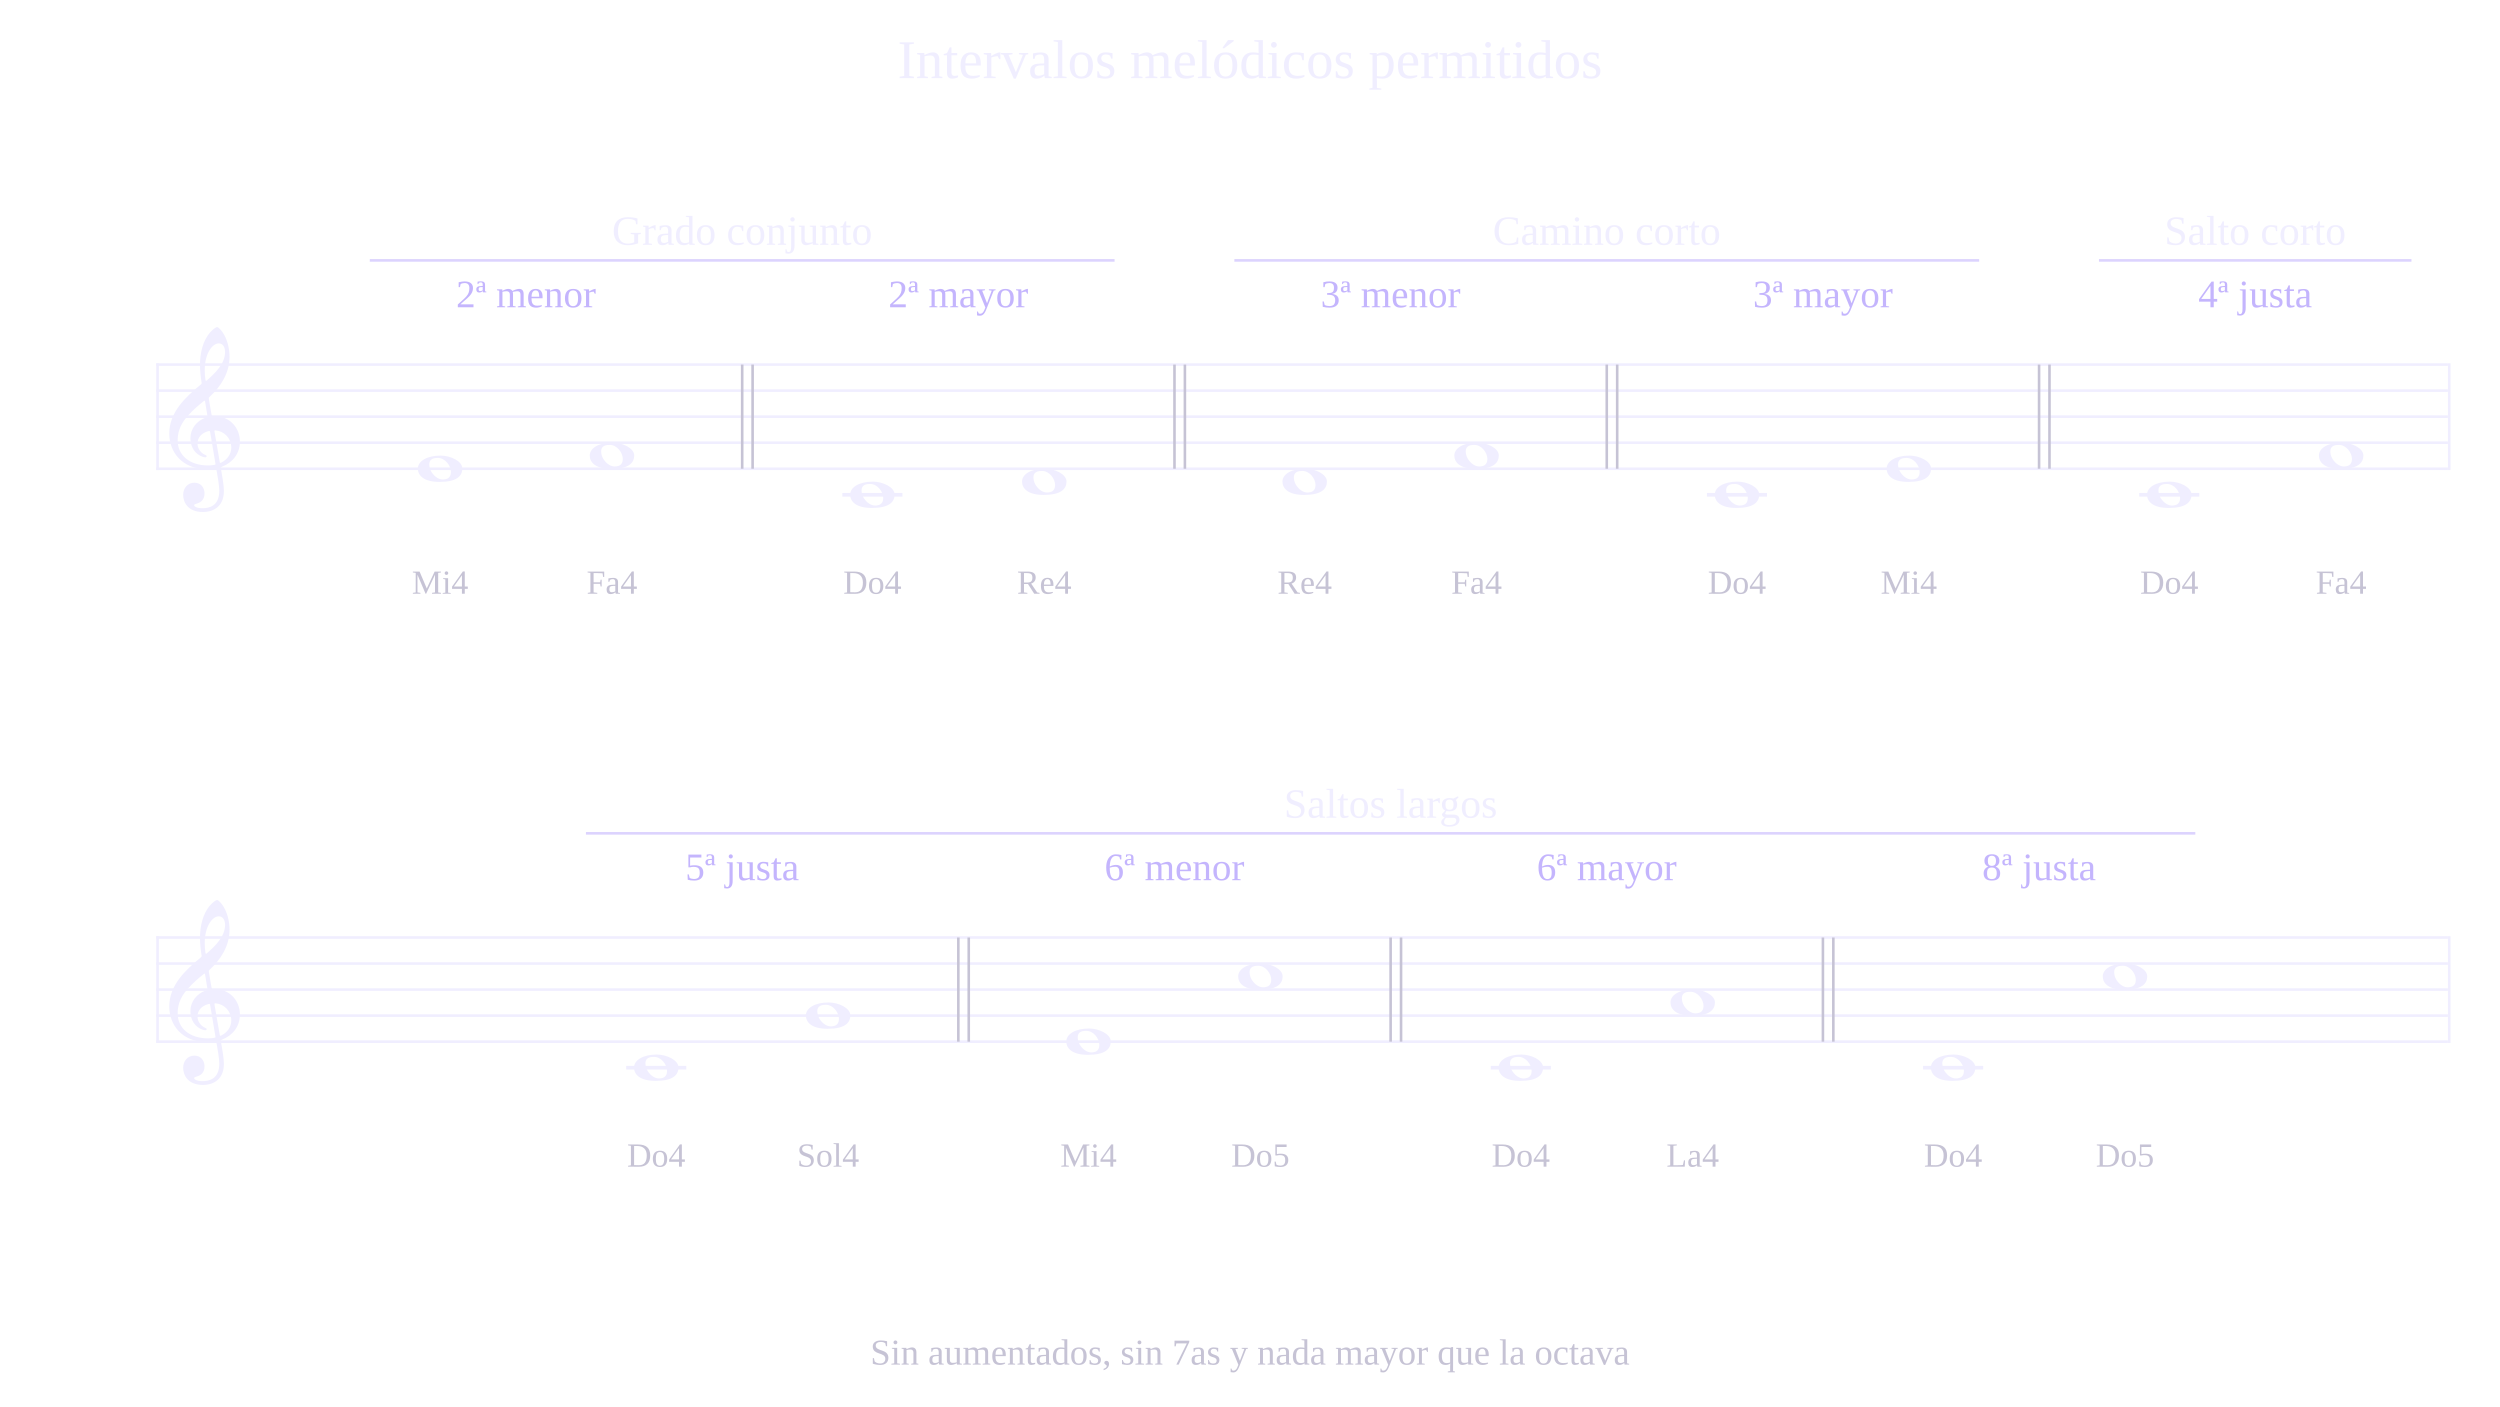
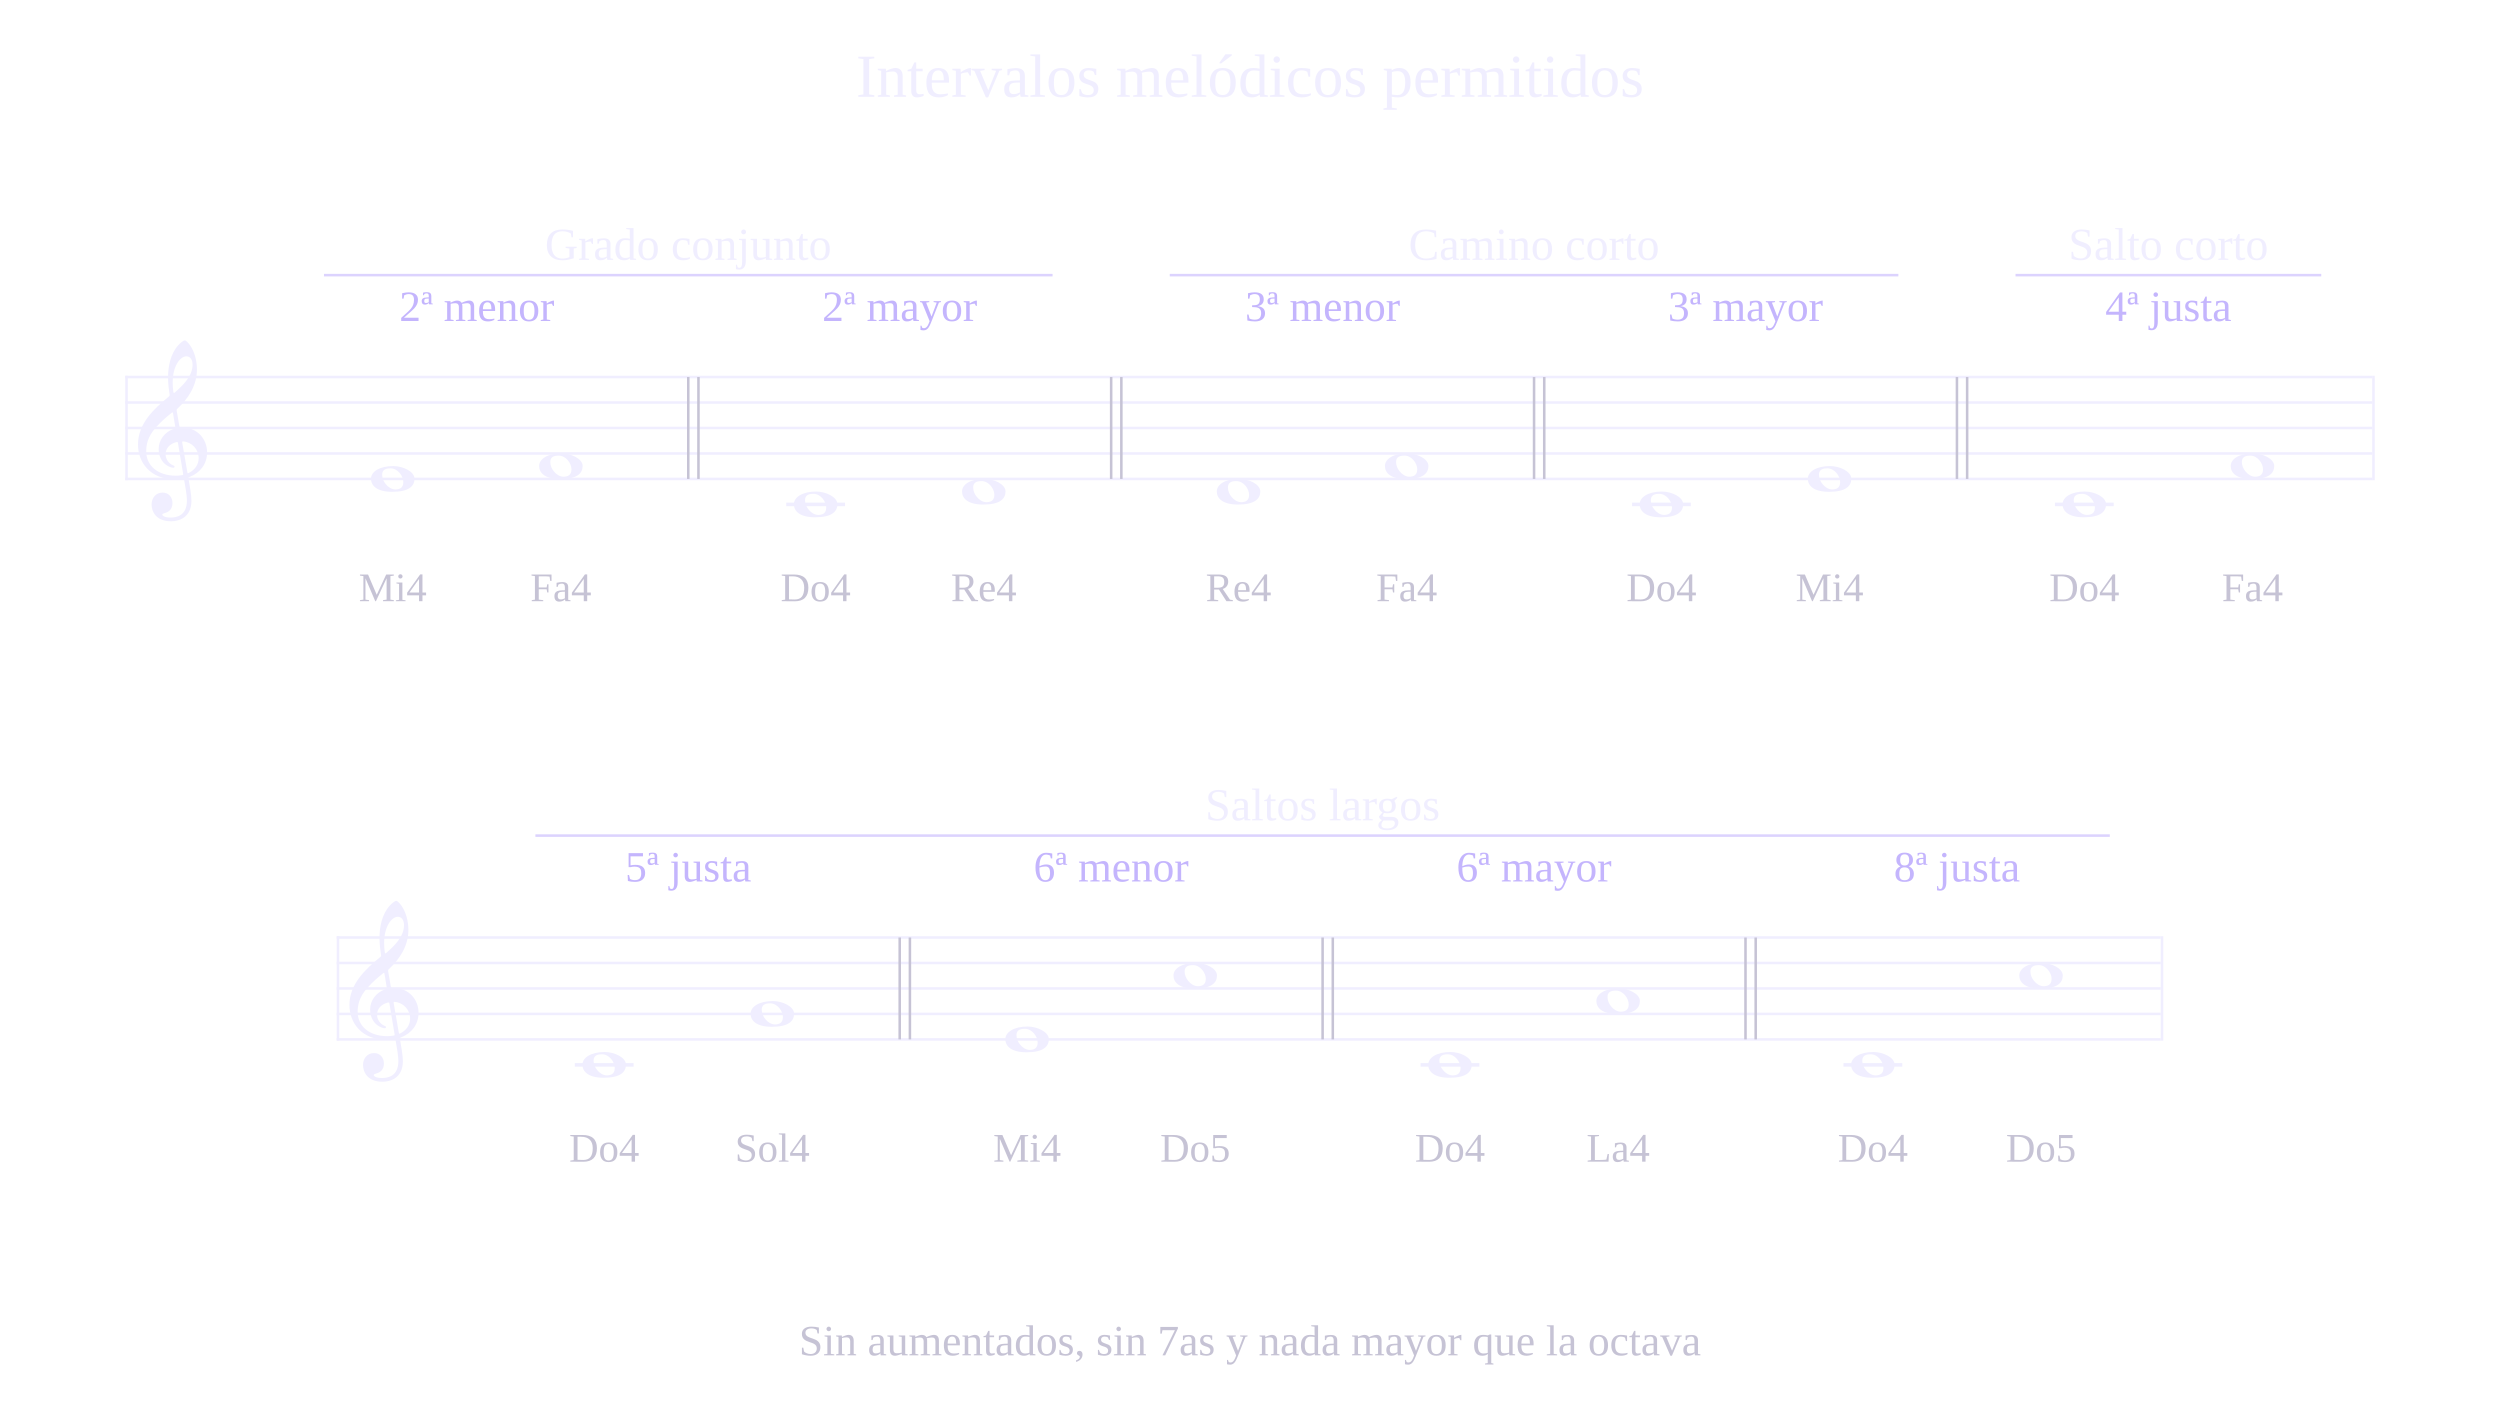
- <svg xmlns="http://www.w3.org/2000/svg" stroke-width="0.3" stroke-dasharray="none" fill="black" stroke="black" font-family="Arial, sans-serif" font-size="10pt" font-weight="normal" font-style="normal" width="960" height="540" viewBox="0 0 960 540" role="img" style="width: 960px; height: 540px;">
-   <text x="480" y="30" fill="#f0eeff" stroke="none" font-family="Georgia, &quot;Times New Roman&quot;, serif" font-size="21" text-anchor="middle">Intervalos melódicos permitidos</text>
-   <text x="202" y="118" fill="#c4b5fd" stroke="none" font-family="Georgia, &quot;Times New Roman&quot;, serif" font-size="15" text-anchor="middle">
+ <svg xmlns="http://www.w3.org/2000/svg" stroke-width="0.3" stroke-dasharray="none" fill="black" stroke="black" font-family="Arial, sans-serif" font-size="10pt" font-weight="normal" font-style="normal" width="915" height="552" viewBox="48 -8 915 552" role="img" style="width: 960px; height: 540px;">
+   <text x="202" y="118" fill="#c4b5fd" stroke="none" font-family="Georgia, &quot;Times New Roman&quot;, serif" font-size="17" text-anchor="middle">
    <tspan>2ª menor</tspan>
  </text>
-   <text x="368" y="118" fill="#c4b5fd" stroke="none" font-family="Georgia, &quot;Times New Roman&quot;, serif" font-size="15" text-anchor="middle">
+   <text x="368" y="118" fill="#c4b5fd" stroke="none" font-family="Georgia, &quot;Times New Roman&quot;, serif" font-size="17" text-anchor="middle">
    <tspan>2ª mayor</tspan>
  </text>
-   <text x="534" y="118" fill="#c4b5fd" stroke="none" font-family="Georgia, &quot;Times New Roman&quot;, serif" font-size="15" text-anchor="middle">
+   <text x="534" y="118" fill="#c4b5fd" stroke="none" font-family="Georgia, &quot;Times New Roman&quot;, serif" font-size="17" text-anchor="middle">
    <tspan>3ª menor</tspan>
  </text>
-   <text x="700" y="118" fill="#c4b5fd" stroke="none" font-family="Georgia, &quot;Times New Roman&quot;, serif" font-size="15" text-anchor="middle">
+   <text x="700" y="118" fill="#c4b5fd" stroke="none" font-family="Georgia, &quot;Times New Roman&quot;, serif" font-size="17" text-anchor="middle">
    <tspan>3ª mayor</tspan>
  </text>
-   <text x="866" y="118" fill="#c4b5fd" stroke="none" font-family="Georgia, &quot;Times New Roman&quot;, serif" font-size="15" text-anchor="middle">
+   <text x="866" y="118" fill="#c4b5fd" stroke="none" font-family="Georgia, &quot;Times New Roman&quot;, serif" font-size="17" text-anchor="middle">
    <tspan>4ª justa</tspan>
  </text>
-   <text x="285" y="94" fill="#f0eeff" stroke="none" font-family="Georgia, &quot;Times New Roman&quot;, serif" font-size="16" text-anchor="middle">Grado conjunto</text>
+   <text x="285" y="94" fill="#f0eeff" stroke="none" font-family="Georgia, &quot;Times New Roman&quot;, serif" font-size="18" text-anchor="middle">Grado conjunto</text>
  <line x1="142" x2="428" y1="100" y2="100" stroke="#c4b5fd" stroke-width="1" opacity="0.6" />
-   <text x="617" y="94" fill="#f0eeff" stroke="none" font-family="Georgia, &quot;Times New Roman&quot;, serif" font-size="16" text-anchor="middle">Camino corto</text>
+   <text x="617" y="94" fill="#f0eeff" stroke="none" font-family="Georgia, &quot;Times New Roman&quot;, serif" font-size="18" text-anchor="middle">Camino corto</text>
  <line x1="474" x2="760" y1="100" y2="100" stroke="#c4b5fd" stroke-width="1" opacity="0.6" />
-   <text x="866" y="94" fill="#f0eeff" stroke="none" font-family="Georgia, &quot;Times New Roman&quot;, serif" font-size="16" text-anchor="middle">Salto corto</text>
+   <text x="866" y="94" fill="#f0eeff" stroke="none" font-family="Georgia, &quot;Times New Roman&quot;, serif" font-size="18" text-anchor="middle">Salto corto</text>
  <line x1="806" x2="926" y1="100" y2="100" stroke="#c4b5fd" stroke-width="1" opacity="0.6" />
  <g class="vf-stave" id="vf-auto1000" stroke-width="1" fill="#f0eeff" stroke="#f0eeff">
-     <path fill="none" d="M60 140L940 140" />
-     <path fill="none" d="M60 150L940 150" />
-     <path fill="none" d="M60 160L940 160" />
-     <path fill="none" d="M60 170L940 170" />
-     <path fill="none" d="M60 180L940 180" />
+     <path fill="none" d="M64 140L946 140" />
+     <path fill="none" d="M64 150L946 150" />
+     <path fill="none" d="M64 160L946 160" />
+     <path fill="none" d="M64 170L946 170" />
+     <path fill="none" d="M64 180L946 180" />
  </g>
  <g class="vf-stavebarline" id="vf-auto1001" fill="#f0eeff" stroke="#f0eeff">
-     <rect x="60" y="139.5" width="1" height="41" stroke="none" />
+     <rect x="64" y="139.5" width="1" height="41" stroke="none" />
  </g>
  <g class="vf-stavebarline" id="vf-auto1002" fill="#f0eeff" stroke="#f0eeff">
-     <rect x="940" y="139.5" width="1" height="41" stroke="none" />
+     <rect x="946" y="139.5" width="1" height="41" stroke="none" />
  </g>
  <g class="vf-clef" id="vf-auto1003" fill="#f0eeff" stroke="#f0eeff">
-     <path stroke="none" d="M80.191 153.208C80.135 152.731,80.191 152.703,80.444 152.45C84.824 148.378,88.138 143.24,88.138 137.034C88.138 133.524,87.155 130.042,85.498 127.627C84.881 126.729,83.842 125.606,83.392 125.606C82.831 125.606,81.567 126.644,80.781 127.543C77.776 130.856,76.794 135.911,76.794 140.123C76.794 142.454,77.102 145.093,77.383 146.75C77.468 147.227,77.496 147.311,77.018 147.733C71.178 152.534,65 158.319,65 166.49C65 173.51,69.802 180.193,79.714 180.193C80.641 180.193,81.708 180.109,82.522 179.94C82.943 179.856,83.027 179.828,83.112 180.305C83.589 183.029,84.207 186.539,84.207 188.449C84.207 194.43,80.163 195.16,77.776 195.16C75.586 195.16,74.547 194.514,74.547 193.98C74.547 193.7,74.912 193.587,75.839 193.278C77.102 192.913,78.535 191.846,78.535 189.488C78.535 187.269,77.131 185.36,74.66 185.36C71.964 185.36,70.335 187.522,70.335 190.021C70.335 192.632,71.908 196.62,78.029 196.62C80.725 196.62,85.976 195.384,85.976 188.533C85.976 186.202,85.246 182.383,84.824 179.856C84.74 179.379,84.768 179.435,85.33 179.182C89.43 177.554,92.125 174.128,92.125 169.551C92.125 164.384,88.334 159.807,82.382 159.807C81.343 159.807,81.343 159.807,81.202 159.077M84.01 131.867C85.33 131.867,86.425 132.962,86.425 135.181C86.425 139.674,82.578 143.324,79.405 146.104C79.124 146.357,78.956 146.3,78.872 145.767C78.703 144.728,78.619 143.352,78.619 142.06C78.619 135.742,81.539 131.867,84.01 131.867M79.602 159.414C79.714 160.172,79.714 160.144,78.984 160.369C75.446 161.576,73.115 164.777,73.115 168.231C73.115 171.853,75.025 174.437,77.776 175.391C78.113 175.504,78.591 175.616,78.872 175.616C79.18 175.616,79.349 175.419,79.349 175.167C79.349 174.886,79.04 174.774,78.759 174.661C77.046 173.931,75.839 172.19,75.839 170.337C75.839 168.006,77.411 166.293,79.882 165.591C80.528 165.423,80.612 165.479,80.697 165.928L82.718 177.975C82.803 178.424,82.747 178.424,82.157 178.536C81.511 178.649,80.697 178.733,79.882 178.733C72.806 178.733,68.229 174.802,68.229 169.186C68.229 166.799,68.65 163.598,71.992 159.807C74.435 157.111,76.288 155.595,78.17 154.079C78.591 153.742,78.675 153.798,78.759 154.219M82.382 165.844C82.297 165.339,82.353 165.226,82.831 165.283C86.116 165.563,88.812 168.315,88.812 171.853C88.812 174.409,87.267 176.458,85.021 177.61C84.544 177.834,84.459 177.834,84.375 177.357" />
+     <path stroke="none" d="M84.191 153.208C84.135 152.731,84.191 152.703,84.444 152.45C88.824 148.378,92.138 143.24,92.138 137.034C92.138 133.524,91.155 130.042,89.498 127.627C88.881 126.729,87.842 125.606,87.392 125.606C86.831 125.606,85.567 126.644,84.781 127.543C81.776 130.856,80.794 135.911,80.794 140.123C80.794 142.454,81.102 145.093,81.383 146.75C81.468 147.227,81.496 147.311,81.018 147.733C75.178 152.534,69 158.319,69 166.49C69 173.51,73.802 180.193,83.714 180.193C84.641 180.193,85.708 180.109,86.522 179.94C86.943 179.856,87.027 179.828,87.112 180.305C87.589 183.029,88.207 186.539,88.207 188.449C88.207 194.43,84.163 195.16,81.776 195.16C79.586 195.16,78.547 194.514,78.547 193.98C78.547 193.7,78.912 193.587,79.839 193.278C81.102 192.913,82.535 191.846,82.535 189.488C82.535 187.269,81.131 185.36,78.66 185.36C75.964 185.36,74.335 187.522,74.335 190.021C74.335 192.632,75.908 196.62,82.029 196.62C84.725 196.62,89.976 195.384,89.976 188.533C89.976 186.202,89.246 182.383,88.824 179.856C88.74 179.379,88.768 179.435,89.33 179.182C93.43 177.554,96.125 174.128,96.125 169.551C96.125 164.384,92.334 159.807,86.382 159.807C85.343 159.807,85.343 159.807,85.202 159.077M88.01 131.867C89.33 131.867,90.425 132.962,90.425 135.181C90.425 139.674,86.578 143.324,83.405 146.104C83.124 146.357,82.956 146.3,82.872 145.767C82.703 144.728,82.619 143.352,82.619 142.06C82.619 135.742,85.539 131.867,88.01 131.867M83.602 159.414C83.714 160.172,83.714 160.144,82.984 160.369C79.446 161.576,77.115 164.777,77.115 168.231C77.115 171.853,79.025 174.437,81.776 175.391C82.113 175.504,82.591 175.616,82.872 175.616C83.18 175.616,83.349 175.419,83.349 175.167C83.349 174.886,83.04 174.774,82.759 174.661C81.046 173.931,79.839 172.19,79.839 170.337C79.839 168.006,81.411 166.293,83.882 165.591C84.528 165.423,84.612 165.479,84.697 165.928L86.718 177.975C86.803 178.424,86.747 178.424,86.157 178.536C85.511 178.649,84.697 178.733,83.882 178.733C76.806 178.733,72.229 174.802,72.229 169.186C72.229 166.799,72.65 163.598,75.992 159.807C78.435 157.111,80.288 155.595,82.17 154.079C82.591 153.742,82.675 153.798,82.759 154.219M86.382 165.844C86.297 165.339,86.353 165.226,86.831 165.283C90.116 165.563,92.812 168.315,92.812 171.853C92.812 174.409,91.267 176.458,89.021 177.61C88.544 177.834,88.459 177.834,88.375 177.357" />
  </g>
  <line x1="285" x2="285" y1="140" y2="180" stroke="#c6c3d5" stroke-width="1" />
  <line x1="289" x2="289" y1="140" y2="180" stroke="#c6c3d5" stroke-width="1" />
  <line x1="451" x2="451" y1="140" y2="180" stroke="#c6c3d5" stroke-width="1" />
  <line x1="455" x2="455" y1="140" y2="180" stroke="#c6c3d5" stroke-width="1" />
  <line x1="617" x2="617" y1="140" y2="180" stroke="#c6c3d5" stroke-width="1" />
  <line x1="621" x2="621" y1="140" y2="180" stroke="#c6c3d5" stroke-width="1" />
  <line x1="783" x2="783" y1="140" y2="180" stroke="#c6c3d5" stroke-width="1" />
  <line x1="787" x2="787" y1="140" y2="180" stroke="#c6c3d5" stroke-width="1" />
  <g class="vf-stavenote" id="vf-auto1004" fill="#f0eeff" stroke="#f0eeff">
    <g class="vf-notehead" id="vf-auto1007" pointer-events="bounding-box">
      <path stroke="none" d="M169.197 174.946C163.833 174.946,160.464 177.164,160.464 179.916C160.464 182.64,162.766 185.054,168.803 185.054C175.43 185.054,177.536 182.752,177.536 179.916C177.536 177.052,172.959 174.946,169.197 174.946M164.956 177.445C165.406 176.041,166.894 175.844,168.158 175.844C170.938 175.844,173.156 178.821,173.156 181.264C173.156 182.499,172.622 183.65,171.303 183.959C170.909 184.072,170.46 184.128,170.039 184.128C168.579 184.128,167.091 183.145,166.248 182.022C165.434 181.095,164.844 179.719,164.844 178.428C164.844 178.091,164.872 177.782,164.956 177.445" />
    </g>
  </g>
-   <text x="169" y="228" fill="#c6c3d5" stroke="none" font-family="Georgia, &quot;Times New Roman&quot;, serif" font-size="13" text-anchor="middle">Mi4</text>
+   <text x="169" y="228" fill="#c6c3d5" stroke="none" font-family="Georgia, &quot;Times New Roman&quot;, serif" font-size="16" text-anchor="middle">Mi4</text>
  <g class="vf-stavenote" id="vf-auto1009" fill="#f0eeff" stroke="#f0eeff">
    <g class="vf-notehead" id="vf-auto1012" pointer-events="bounding-box">
      <path stroke="none" d="M235.197 169.946C229.833 169.946,226.464 172.164,226.464 174.916C226.464 177.64,228.766 180.054,234.803 180.054C241.43 180.054,243.536 177.752,243.536 174.916C243.536 172.052,238.959 169.946,235.197 169.946M230.956 172.445C231.406 171.041,232.894 170.844,234.158 170.844C236.938 170.844,239.156 173.821,239.156 176.264C239.156 177.499,238.622 178.65,237.303 178.959C236.909 179.072,236.46 179.128,236.039 179.128C234.579 179.128,233.091 178.145,232.248 177.022C231.434 176.095,230.844 174.719,230.844 173.428C230.844 173.091,230.872 172.782,230.956 172.445" />
    </g>
  </g>
-   <text x="235" y="228" fill="#c6c3d5" stroke="none" font-family="Georgia, &quot;Times New Roman&quot;, serif" font-size="13" text-anchor="middle">Fa4</text>
+   <text x="235" y="228" fill="#c6c3d5" stroke="none" font-family="Georgia, &quot;Times New Roman&quot;, serif" font-size="16" text-anchor="middle">Fa4</text>
  <g class="vf-stavenote" id="vf-auto1014" fill="#f0eeff" stroke="#f0eeff">
    <path stroke-width="1.4" fill="none" d="M323.464 190L346.536 190" />
    <g class="vf-notehead" id="vf-auto1017" pointer-events="bounding-box">
      <path stroke="none" d="M335.197 184.946C329.833 184.946,326.464 187.164,326.464 189.916C326.464 192.64,328.766 195.054,334.803 195.054C341.43 195.054,343.536 192.752,343.536 189.916C343.536 187.052,338.959 184.946,335.197 184.946M330.956 187.445C331.406 186.041,332.894 185.844,334.158 185.844C336.938 185.844,339.156 188.821,339.156 191.264C339.156 192.499,338.622 193.65,337.303 193.959C336.909 194.072,336.46 194.128,336.039 194.128C334.579 194.128,333.091 193.145,332.248 192.022C331.434 191.095,330.844 189.719,330.844 188.428C330.844 188.091,330.872 187.782,330.956 187.445" />
    </g>
  </g>
-   <text x="335" y="228" fill="#c6c3d5" stroke="none" font-family="Georgia, &quot;Times New Roman&quot;, serif" font-size="13" text-anchor="middle">Do4</text>
+   <text x="335" y="228" fill="#c6c3d5" stroke="none" font-family="Georgia, &quot;Times New Roman&quot;, serif" font-size="16" text-anchor="middle">Do4</text>
  <g class="vf-stavenote" id="vf-auto1019" fill="#f0eeff" stroke="#f0eeff">
    <g class="vf-notehead" id="vf-auto1022" pointer-events="bounding-box">
      <path stroke="none" d="M401.197 179.946C395.833 179.946,392.464 182.164,392.464 184.916C392.464 187.64,394.766 190.054,400.803 190.054C407.43 190.054,409.536 187.752,409.536 184.916C409.536 182.052,404.959 179.946,401.197 179.946M396.956 182.445C397.406 181.041,398.894 180.844,400.158 180.844C402.938 180.844,405.156 183.821,405.156 186.264C405.156 187.499,404.622 188.65,403.303 188.959C402.909 189.072,402.46 189.128,402.039 189.128C400.579 189.128,399.091 188.145,398.248 187.022C397.434 186.095,396.844 184.719,396.844 183.428C396.844 183.091,396.872 182.782,396.956 182.445" />
    </g>
  </g>
-   <text x="401" y="228" fill="#c6c3d5" stroke="none" font-family="Georgia, &quot;Times New Roman&quot;, serif" font-size="13" text-anchor="middle">Re4</text>
+   <text x="401" y="228" fill="#c6c3d5" stroke="none" font-family="Georgia, &quot;Times New Roman&quot;, serif" font-size="16" text-anchor="middle">Re4</text>
  <g class="vf-stavenote" id="vf-auto1024" fill="#f0eeff" stroke="#f0eeff">
    <g class="vf-notehead" id="vf-auto1027" pointer-events="bounding-box">
      <path stroke="none" d="M501.197 179.946C495.833 179.946,492.464 182.164,492.464 184.916C492.464 187.64,494.766 190.054,500.803 190.054C507.43 190.054,509.536 187.752,509.536 184.916C509.536 182.052,504.959 179.946,501.197 179.946M496.956 182.445C497.406 181.041,498.894 180.844,500.158 180.844C502.938 180.844,505.156 183.821,505.156 186.264C505.156 187.499,504.622 188.65,503.303 188.959C502.909 189.072,502.46 189.128,502.039 189.128C500.579 189.128,499.091 188.145,498.248 187.022C497.434 186.095,496.844 184.719,496.844 183.428C496.844 183.091,496.872 182.782,496.956 182.445" />
    </g>
  </g>
-   <text x="501" y="228" fill="#c6c3d5" stroke="none" font-family="Georgia, &quot;Times New Roman&quot;, serif" font-size="13" text-anchor="middle">Re4</text>
+   <text x="501" y="228" fill="#c6c3d5" stroke="none" font-family="Georgia, &quot;Times New Roman&quot;, serif" font-size="16" text-anchor="middle">Re4</text>
  <g class="vf-stavenote" id="vf-auto1029" fill="#f0eeff" stroke="#f0eeff">
    <g class="vf-notehead" id="vf-auto1032" pointer-events="bounding-box">
      <path stroke="none" d="M567.197 169.946C561.833 169.946,558.464 172.164,558.464 174.916C558.464 177.64,560.766 180.054,566.803 180.054C573.43 180.054,575.536 177.752,575.536 174.916C575.536 172.052,570.959 169.946,567.197 169.946M562.956 172.445C563.406 171.041,564.894 170.844,566.158 170.844C568.938 170.844,571.156 173.821,571.156 176.264C571.156 177.499,570.622 178.65,569.303 178.959C568.909 179.072,568.46 179.128,568.039 179.128C566.579 179.128,565.091 178.145,564.248 177.022C563.434 176.095,562.844 174.719,562.844 173.428C562.844 173.091,562.872 172.782,562.956 172.445" />
    </g>
  </g>
-   <text x="567" y="228" fill="#c6c3d5" stroke="none" font-family="Georgia, &quot;Times New Roman&quot;, serif" font-size="13" text-anchor="middle">Fa4</text>
+   <text x="567" y="228" fill="#c6c3d5" stroke="none" font-family="Georgia, &quot;Times New Roman&quot;, serif" font-size="16" text-anchor="middle">Fa4</text>
  <g class="vf-stavenote" id="vf-auto1034" fill="#f0eeff" stroke="#f0eeff">
    <path stroke-width="1.4" fill="none" d="M655.464 190L678.536 190" />
    <g class="vf-notehead" id="vf-auto1037" pointer-events="bounding-box">
      <path stroke="none" d="M667.197 184.946C661.833 184.946,658.464 187.164,658.464 189.916C658.464 192.64,660.766 195.054,666.803 195.054C673.43 195.054,675.536 192.752,675.536 189.916C675.536 187.052,670.959 184.946,667.197 184.946M662.956 187.445C663.406 186.041,664.894 185.844,666.158 185.844C668.938 185.844,671.156 188.821,671.156 191.264C671.156 192.499,670.622 193.65,669.303 193.959C668.909 194.072,668.46 194.128,668.039 194.128C666.579 194.128,665.091 193.145,664.248 192.022C663.434 191.095,662.844 189.719,662.844 188.428C662.844 188.091,662.872 187.782,662.956 187.445" />
    </g>
  </g>
-   <text x="667" y="228" fill="#c6c3d5" stroke="none" font-family="Georgia, &quot;Times New Roman&quot;, serif" font-size="13" text-anchor="middle">Do4</text>
+   <text x="667" y="228" fill="#c6c3d5" stroke="none" font-family="Georgia, &quot;Times New Roman&quot;, serif" font-size="16" text-anchor="middle">Do4</text>
  <g class="vf-stavenote" id="vf-auto1039" fill="#f0eeff" stroke="#f0eeff">
    <g class="vf-notehead" id="vf-auto1042" pointer-events="bounding-box">
      <path stroke="none" d="M733.197 174.946C727.833 174.946,724.464 177.164,724.464 179.916C724.464 182.64,726.766 185.054,732.803 185.054C739.43 185.054,741.536 182.752,741.536 179.916C741.536 177.052,736.959 174.946,733.197 174.946M728.956 177.445C729.406 176.041,730.894 175.844,732.158 175.844C734.938 175.844,737.156 178.821,737.156 181.264C737.156 182.499,736.622 183.65,735.303 183.959C734.909 184.072,734.46 184.128,734.039 184.128C732.579 184.128,731.091 183.145,730.248 182.022C729.434 181.095,728.844 179.719,728.844 178.428C728.844 178.091,728.872 177.782,728.956 177.445" />
    </g>
  </g>
-   <text x="733" y="228" fill="#c6c3d5" stroke="none" font-family="Georgia, &quot;Times New Roman&quot;, serif" font-size="13" text-anchor="middle">Mi4</text>
+   <text x="733" y="228" fill="#c6c3d5" stroke="none" font-family="Georgia, &quot;Times New Roman&quot;, serif" font-size="16" text-anchor="middle">Mi4</text>
  <g class="vf-stavenote" id="vf-auto1044" fill="#f0eeff" stroke="#f0eeff">
    <path stroke-width="1.4" fill="none" d="M821.464 190L844.536 190" />
    <g class="vf-notehead" id="vf-auto1047" pointer-events="bounding-box">
      <path stroke="none" d="M833.197 184.946C827.833 184.946,824.464 187.164,824.464 189.916C824.464 192.64,826.766 195.054,832.803 195.054C839.43 195.054,841.536 192.752,841.536 189.916C841.536 187.052,836.959 184.946,833.197 184.946M828.956 187.445C829.406 186.041,830.894 185.844,832.158 185.844C834.938 185.844,837.156 188.821,837.156 191.264C837.156 192.499,836.622 193.65,835.303 193.959C834.909 194.072,834.46 194.128,834.039 194.128C832.579 194.128,831.091 193.145,830.248 192.022C829.434 191.095,828.844 189.719,828.844 188.428C828.844 188.091,828.872 187.782,828.956 187.445" />
    </g>
  </g>
-   <text x="833" y="228" fill="#c6c3d5" stroke="none" font-family="Georgia, &quot;Times New Roman&quot;, serif" font-size="13" text-anchor="middle">Do4</text>
+   <text x="833" y="228" fill="#c6c3d5" stroke="none" font-family="Georgia, &quot;Times New Roman&quot;, serif" font-size="16" text-anchor="middle">Do4</text>
  <g class="vf-stavenote" id="vf-auto1049" fill="#f0eeff" stroke="#f0eeff">
    <g class="vf-notehead" id="vf-auto1052" pointer-events="bounding-box">
      <path stroke="none" d="M899.197 169.946C893.833 169.946,890.464 172.164,890.464 174.916C890.464 177.64,892.766 180.054,898.803 180.054C905.43 180.054,907.536 177.752,907.536 174.916C907.536 172.052,902.959 169.946,899.197 169.946M894.956 172.445C895.406 171.041,896.894 170.844,898.158 170.844C900.938 170.844,903.156 173.821,903.156 176.264C903.156 177.499,902.622 178.65,901.303 178.959C900.909 179.072,900.46 179.128,900.039 179.128C898.579 179.128,897.091 178.145,896.248 177.022C895.434 176.095,894.844 174.719,894.844 173.428C894.844 173.091,894.872 172.782,894.956 172.445" />
    </g>
  </g>
-   <text x="899" y="228" fill="#c6c3d5" stroke="none" font-family="Georgia, &quot;Times New Roman&quot;, serif" font-size="13" text-anchor="middle">Fa4</text>
-   <text x="285" y="338" fill="#c4b5fd" stroke="none" font-family="Georgia, &quot;Times New Roman&quot;, serif" font-size="15" text-anchor="middle">
+   <text x="899" y="228" fill="#c6c3d5" stroke="none" font-family="Georgia, &quot;Times New Roman&quot;, serif" font-size="16" text-anchor="middle">Fa4</text>
+   <text x="285" y="338" fill="#c4b5fd" stroke="none" font-family="Georgia, &quot;Times New Roman&quot;, serif" font-size="17" text-anchor="middle">
    <tspan>5ª justa</tspan>
  </text>
-   <text x="451" y="338" fill="#c4b5fd" stroke="none" font-family="Georgia, &quot;Times New Roman&quot;, serif" font-size="15" text-anchor="middle">
+   <text x="451" y="338" fill="#c4b5fd" stroke="none" font-family="Georgia, &quot;Times New Roman&quot;, serif" font-size="17" text-anchor="middle">
    <tspan>6ª menor</tspan>
  </text>
-   <text x="617" y="338" fill="#c4b5fd" stroke="none" font-family="Georgia, &quot;Times New Roman&quot;, serif" font-size="15" text-anchor="middle">
+   <text x="617" y="338" fill="#c4b5fd" stroke="none" font-family="Georgia, &quot;Times New Roman&quot;, serif" font-size="17" text-anchor="middle">
    <tspan>6ª mayor</tspan>
  </text>
-   <text x="783" y="338" fill="#c4b5fd" stroke="none" font-family="Georgia, &quot;Times New Roman&quot;, serif" font-size="15" text-anchor="middle">
+   <text x="783" y="338" fill="#c4b5fd" stroke="none" font-family="Georgia, &quot;Times New Roman&quot;, serif" font-size="17" text-anchor="middle">
    <tspan>8ª justa</tspan>
  </text>
-   <text x="534" y="314" fill="#f0eeff" stroke="none" font-family="Georgia, &quot;Times New Roman&quot;, serif" font-size="16" text-anchor="middle">Saltos largos</text>
+   <text x="534" y="314" fill="#f0eeff" stroke="none" font-family="Georgia, &quot;Times New Roman&quot;, serif" font-size="18" text-anchor="middle">Saltos largos</text>
  <line x1="225" x2="843" y1="320" y2="320" stroke="#c4b5fd" stroke-width="1" opacity="0.6" />
  <g class="vf-stave" id="vf-auto1054" stroke-width="1" fill="#f0eeff" stroke="#f0eeff">
-     <path fill="none" d="M60 360L940 360" />
-     <path fill="none" d="M60 370L940 370" />
-     <path fill="none" d="M60 380L940 380" />
-     <path fill="none" d="M60 390L940 390" />
-     <path fill="none" d="M60 400L940 400" />
+     <path fill="none" d="M147 360L863 360" />
+     <path fill="none" d="M147 370L863 370" />
+     <path fill="none" d="M147 380L863 380" />
+     <path fill="none" d="M147 390L863 390" />
+     <path fill="none" d="M147 400L863 400" />
  </g>
  <g class="vf-stavebarline" id="vf-auto1055" fill="#f0eeff" stroke="#f0eeff">
-     <rect x="60" y="359.5" width="1" height="41" stroke="none" />
+     <rect x="147" y="359.5" width="1" height="41" stroke="none" />
  </g>
  <g class="vf-stavebarline" id="vf-auto1056" fill="#f0eeff" stroke="#f0eeff">
-     <rect x="940" y="359.5" width="1" height="41" stroke="none" />
+     <rect x="863" y="359.5" width="1" height="41" stroke="none" />
  </g>
  <g class="vf-clef" id="vf-auto1057" fill="#f0eeff" stroke="#f0eeff">
-     <path stroke="none" d="M80.191 373.208C80.135 372.731,80.191 372.703,80.444 372.45C84.824 368.378,88.138 363.24,88.138 357.034C88.138 353.524,87.155 350.042,85.498 347.627C84.881 346.729,83.842 345.606,83.392 345.606C82.831 345.606,81.567 346.644,80.781 347.543C77.776 350.856,76.794 355.911,76.794 360.123C76.794 362.454,77.102 365.093,77.383 366.75C77.468 367.227,77.496 367.311,77.018 367.733C71.178 372.534,65 378.319,65 386.49C65 393.51,69.802 400.193,79.714 400.193C80.641 400.193,81.708 400.109,82.522 399.94C82.943 399.856,83.027 399.828,83.112 400.305C83.589 403.029,84.207 406.539,84.207 408.449C84.207 414.43,80.163 415.16,77.776 415.16C75.586 415.16,74.547 414.514,74.547 413.98C74.547 413.7,74.912 413.587,75.839 413.278C77.102 412.913,78.535 411.846,78.535 409.488C78.535 407.269,77.131 405.36,74.66 405.36C71.964 405.36,70.335 407.522,70.335 410.021C70.335 412.632,71.908 416.62,78.029 416.62C80.725 416.62,85.976 415.384,85.976 408.533C85.976 406.202,85.246 402.383,84.824 399.856C84.74 399.379,84.768 399.435,85.33 399.182C89.43 397.554,92.125 394.128,92.125 389.551C92.125 384.384,88.334 379.807,82.382 379.807C81.343 379.807,81.343 379.807,81.202 379.077M84.01 351.867C85.33 351.867,86.425 352.962,86.425 355.181C86.425 359.674,82.578 363.324,79.405 366.104C79.124 366.357,78.956 366.3,78.872 365.767C78.703 364.728,78.619 363.352,78.619 362.06C78.619 355.742,81.539 351.867,84.01 351.867M79.602 379.414C79.714 380.172,79.714 380.144,78.984 380.369C75.446 381.576,73.115 384.777,73.115 388.231C73.115 391.853,75.025 394.437,77.776 395.391C78.113 395.504,78.591 395.616,78.872 395.616C79.18 395.616,79.349 395.419,79.349 395.167C79.349 394.886,79.04 394.774,78.759 394.661C77.046 393.931,75.839 392.19,75.839 390.337C75.839 388.006,77.411 386.293,79.882 385.591C80.528 385.423,80.612 385.479,80.697 385.928L82.718 397.975C82.803 398.424,82.747 398.424,82.157 398.536C81.511 398.649,80.697 398.733,79.882 398.733C72.806 398.733,68.229 394.802,68.229 389.186C68.229 386.799,68.65 383.598,71.992 379.807C74.435 377.111,76.288 375.595,78.17 374.079C78.591 373.742,78.675 373.798,78.759 374.219M82.382 385.844C82.297 385.339,82.353 385.226,82.831 385.283C86.116 385.563,88.812 388.315,88.812 391.853C88.812 394.409,87.267 396.458,85.021 397.61C84.544 397.834,84.459 397.834,84.375 397.357" />
+     <path stroke="none" d="M167.191 373.208C167.135 372.731,167.191 372.703,167.444 372.45C171.824 368.378,175.138 363.24,175.138 357.034C175.138 353.524,174.155 350.042,172.498 347.627C171.881 346.729,170.842 345.606,170.392 345.606C169.831 345.606,168.567 346.644,167.781 347.543C164.776 350.856,163.794 355.911,163.794 360.123C163.794 362.454,164.102 365.093,164.383 366.75C164.468 367.227,164.496 367.311,164.018 367.733C158.178 372.534,152 378.319,152 386.49C152 393.51,156.802 400.193,166.714 400.193C167.641 400.193,168.708 400.109,169.522 399.94C169.943 399.856,170.027 399.828,170.112 400.305C170.589 403.029,171.207 406.539,171.207 408.449C171.207 414.43,167.163 415.16,164.776 415.16C162.586 415.16,161.547 414.514,161.547 413.98C161.547 413.7,161.912 413.587,162.839 413.278C164.102 412.913,165.535 411.846,165.535 409.488C165.535 407.269,164.131 405.36,161.66 405.36C158.964 405.36,157.335 407.522,157.335 410.021C157.335 412.632,158.908 416.62,165.029 416.62C167.725 416.62,172.976 415.384,172.976 408.533C172.976 406.202,172.246 402.383,171.824 399.856C171.74 399.379,171.768 399.435,172.33 399.182C176.43 397.554,179.125 394.128,179.125 389.551C179.125 384.384,175.334 379.807,169.382 379.807C168.343 379.807,168.343 379.807,168.202 379.077M171.01 351.867C172.33 351.867,173.425 352.962,173.425 355.181C173.425 359.674,169.578 363.324,166.405 366.104C166.124 366.357,165.956 366.3,165.872 365.767C165.703 364.728,165.619 363.352,165.619 362.06C165.619 355.742,168.539 351.867,171.01 351.867M166.602 379.414C166.714 380.172,166.714 380.144,165.984 380.369C162.446 381.576,160.115 384.777,160.115 388.231C160.115 391.853,162.025 394.437,164.776 395.391C165.113 395.504,165.591 395.616,165.872 395.616C166.18 395.616,166.349 395.419,166.349 395.167C166.349 394.886,166.04 394.774,165.759 394.661C164.046 393.931,162.839 392.19,162.839 390.337C162.839 388.006,164.411 386.293,166.882 385.591C167.528 385.423,167.612 385.479,167.697 385.928L169.718 397.975C169.803 398.424,169.747 398.424,169.157 398.536C168.511 398.649,167.697 398.733,166.882 398.733C159.806 398.733,155.229 394.802,155.229 389.186C155.229 386.799,155.65 383.598,158.992 379.807C161.435 377.111,163.288 375.595,165.17 374.079C165.591 373.742,165.675 373.798,165.759 374.219M169.382 385.844C169.297 385.339,169.353 385.226,169.831 385.283C173.116 385.563,175.812 388.315,175.812 391.853C175.812 394.409,174.267 396.458,172.021 397.61C171.544 397.834,171.459 397.834,171.375 397.357" />
  </g>
  <line x1="368" x2="368" y1="360" y2="400" stroke="#c6c3d5" stroke-width="1" />
  <line x1="372" x2="372" y1="360" y2="400" stroke="#c6c3d5" stroke-width="1" />
  <line x1="534" x2="534" y1="360" y2="400" stroke="#c6c3d5" stroke-width="1" />
  <line x1="538" x2="538" y1="360" y2="400" stroke="#c6c3d5" stroke-width="1" />
  <line x1="700" x2="700" y1="360" y2="400" stroke="#c6c3d5" stroke-width="1" />
  <line x1="704" x2="704" y1="360" y2="400" stroke="#c6c3d5" stroke-width="1" />
  <g class="vf-stavenote" id="vf-auto1058" fill="#f0eeff" stroke="#f0eeff">
    <path stroke-width="1.4" fill="none" d="M240.464 410L263.536 410" />
    <g class="vf-notehead" id="vf-auto1061" pointer-events="bounding-box">
      <path stroke="none" d="M252.197 404.946C246.833 404.946,243.464 407.164,243.464 409.916C243.464 412.64,245.766 415.054,251.803 415.054C258.43 415.054,260.536 412.752,260.536 409.916C260.536 407.052,255.959 404.946,252.197 404.946M247.956 407.445C248.406 406.041,249.894 405.844,251.158 405.844C253.938 405.844,256.156 408.821,256.156 411.264C256.156 412.499,255.622 413.65,254.303 413.959C253.909 414.072,253.46 414.128,253.039 414.128C251.579 414.128,250.091 413.145,249.248 412.022C248.434 411.095,247.844 409.719,247.844 408.428C247.844 408.091,247.872 407.782,247.956 407.445" />
    </g>
  </g>
-   <text x="252" y="448" fill="#c6c3d5" stroke="none" font-family="Georgia, &quot;Times New Roman&quot;, serif" font-size="13" text-anchor="middle">Do4</text>
+   <text x="252" y="448" fill="#c6c3d5" stroke="none" font-family="Georgia, &quot;Times New Roman&quot;, serif" font-size="16" text-anchor="middle">Do4</text>
  <g class="vf-stavenote" id="vf-auto1063" fill="#f0eeff" stroke="#f0eeff">
    <g class="vf-notehead" id="vf-auto1066" pointer-events="bounding-box">
      <path stroke="none" d="M318.197 384.946C312.833 384.946,309.464 387.164,309.464 389.916C309.464 392.64,311.766 395.054,317.803 395.054C324.43 395.054,326.536 392.752,326.536 389.916C326.536 387.052,321.959 384.946,318.197 384.946M313.956 387.445C314.406 386.041,315.894 385.844,317.158 385.844C319.938 385.844,322.156 388.821,322.156 391.264C322.156 392.499,321.622 393.65,320.303 393.959C319.909 394.072,319.46 394.128,319.039 394.128C317.579 394.128,316.091 393.145,315.248 392.022C314.434 391.095,313.844 389.719,313.844 388.428C313.844 388.091,313.872 387.782,313.956 387.445" />
    </g>
  </g>
-   <text x="318" y="448" fill="#c6c3d5" stroke="none" font-family="Georgia, &quot;Times New Roman&quot;, serif" font-size="13" text-anchor="middle">Sol4</text>
+   <text x="318" y="448" fill="#c6c3d5" stroke="none" font-family="Georgia, &quot;Times New Roman&quot;, serif" font-size="16" text-anchor="middle">Sol4</text>
  <g class="vf-stavenote" id="vf-auto1068" fill="#f0eeff" stroke="#f0eeff">
    <g class="vf-notehead" id="vf-auto1071" pointer-events="bounding-box">
      <path stroke="none" d="M418.197 394.946C412.833 394.946,409.464 397.164,409.464 399.916C409.464 402.64,411.766 405.054,417.803 405.054C424.43 405.054,426.536 402.752,426.536 399.916C426.536 397.052,421.959 394.946,418.197 394.946M413.956 397.445C414.406 396.041,415.894 395.844,417.158 395.844C419.938 395.844,422.156 398.821,422.156 401.264C422.156 402.499,421.622 403.65,420.303 403.959C419.909 404.072,419.46 404.128,419.039 404.128C417.579 404.128,416.091 403.145,415.248 402.022C414.434 401.095,413.844 399.719,413.844 398.428C413.844 398.091,413.872 397.782,413.956 397.445" />
    </g>
  </g>
-   <text x="418" y="448" fill="#c6c3d5" stroke="none" font-family="Georgia, &quot;Times New Roman&quot;, serif" font-size="13" text-anchor="middle">Mi4</text>
+   <text x="418" y="448" fill="#c6c3d5" stroke="none" font-family="Georgia, &quot;Times New Roman&quot;, serif" font-size="16" text-anchor="middle">Mi4</text>
  <g class="vf-stavenote" id="vf-auto1073" fill="#f0eeff" stroke="#f0eeff">
    <g class="vf-notehead" id="vf-auto1076" pointer-events="bounding-box">
      <path stroke="none" d="M484.197 369.946C478.833 369.946,475.464 372.164,475.464 374.916C475.464 377.64,477.766 380.054,483.803 380.054C490.43 380.054,492.536 377.752,492.536 374.916C492.536 372.052,487.959 369.946,484.197 369.946M479.956 372.445C480.406 371.041,481.894 370.844,483.158 370.844C485.938 370.844,488.156 373.821,488.156 376.264C488.156 377.499,487.622 378.65,486.303 378.959C485.909 379.072,485.46 379.128,485.039 379.128C483.579 379.128,482.091 378.145,481.248 377.022C480.434 376.095,479.844 374.719,479.844 373.428C479.844 373.091,479.872 372.782,479.956 372.445" />
    </g>
  </g>
-   <text x="484" y="448" fill="#c6c3d5" stroke="none" font-family="Georgia, &quot;Times New Roman&quot;, serif" font-size="13" text-anchor="middle">Do5</text>
+   <text x="484" y="448" fill="#c6c3d5" stroke="none" font-family="Georgia, &quot;Times New Roman&quot;, serif" font-size="16" text-anchor="middle">Do5</text>
  <g class="vf-stavenote" id="vf-auto1078" fill="#f0eeff" stroke="#f0eeff">
    <path stroke-width="1.4" fill="none" d="M572.464 410L595.536 410" />
    <g class="vf-notehead" id="vf-auto1081" pointer-events="bounding-box">
      <path stroke="none" d="M584.197 404.946C578.833 404.946,575.464 407.164,575.464 409.916C575.464 412.64,577.766 415.054,583.803 415.054C590.43 415.054,592.536 412.752,592.536 409.916C592.536 407.052,587.959 404.946,584.197 404.946M579.956 407.445C580.406 406.041,581.894 405.844,583.158 405.844C585.938 405.844,588.156 408.821,588.156 411.264C588.156 412.499,587.622 413.65,586.303 413.959C585.909 414.072,585.46 414.128,585.039 414.128C583.579 414.128,582.091 413.145,581.248 412.022C580.434 411.095,579.844 409.719,579.844 408.428C579.844 408.091,579.872 407.782,579.956 407.445" />
    </g>
  </g>
-   <text x="584" y="448" fill="#c6c3d5" stroke="none" font-family="Georgia, &quot;Times New Roman&quot;, serif" font-size="13" text-anchor="middle">Do4</text>
+   <text x="584" y="448" fill="#c6c3d5" stroke="none" font-family="Georgia, &quot;Times New Roman&quot;, serif" font-size="16" text-anchor="middle">Do4</text>
  <g class="vf-stavenote" id="vf-auto1083" fill="#f0eeff" stroke="#f0eeff">
    <g class="vf-notehead" id="vf-auto1086" pointer-events="bounding-box">
      <path stroke="none" d="M650.197 379.946C644.833 379.946,641.464 382.164,641.464 384.916C641.464 387.64,643.766 390.054,649.803 390.054C656.43 390.054,658.536 387.752,658.536 384.916C658.536 382.052,653.959 379.946,650.197 379.946M645.956 382.445C646.406 381.041,647.894 380.844,649.158 380.844C651.938 380.844,654.156 383.821,654.156 386.264C654.156 387.499,653.622 388.65,652.303 388.959C651.909 389.072,651.46 389.128,651.039 389.128C649.579 389.128,648.091 388.145,647.248 387.022C646.434 386.095,645.844 384.719,645.844 383.428C645.844 383.091,645.872 382.782,645.956 382.445" />
    </g>
  </g>
-   <text x="650" y="448" fill="#c6c3d5" stroke="none" font-family="Georgia, &quot;Times New Roman&quot;, serif" font-size="13" text-anchor="middle">La4</text>
+   <text x="650" y="448" fill="#c6c3d5" stroke="none" font-family="Georgia, &quot;Times New Roman&quot;, serif" font-size="16" text-anchor="middle">La4</text>
  <g class="vf-stavenote" id="vf-auto1088" fill="#f0eeff" stroke="#f0eeff">
    <path stroke-width="1.4" fill="none" d="M738.464 410L761.536 410" />
    <g class="vf-notehead" id="vf-auto1091" pointer-events="bounding-box">
      <path stroke="none" d="M750.197 404.946C744.833 404.946,741.464 407.164,741.464 409.916C741.464 412.64,743.766 415.054,749.803 415.054C756.43 415.054,758.536 412.752,758.536 409.916C758.536 407.052,753.959 404.946,750.197 404.946M745.956 407.445C746.406 406.041,747.894 405.844,749.158 405.844C751.938 405.844,754.156 408.821,754.156 411.264C754.156 412.499,753.622 413.65,752.303 413.959C751.909 414.072,751.46 414.128,751.039 414.128C749.579 414.128,748.091 413.145,747.248 412.022C746.434 411.095,745.844 409.719,745.844 408.428C745.844 408.091,745.872 407.782,745.956 407.445" />
    </g>
  </g>
-   <text x="750" y="448" fill="#c6c3d5" stroke="none" font-family="Georgia, &quot;Times New Roman&quot;, serif" font-size="13" text-anchor="middle">Do4</text>
+   <text x="750" y="448" fill="#c6c3d5" stroke="none" font-family="Georgia, &quot;Times New Roman&quot;, serif" font-size="16" text-anchor="middle">Do4</text>
  <g class="vf-stavenote" id="vf-auto1093" fill="#f0eeff" stroke="#f0eeff">
    <g class="vf-notehead" id="vf-auto1096" pointer-events="bounding-box">
      <path stroke="none" d="M816.197 369.946C810.833 369.946,807.464 372.164,807.464 374.916C807.464 377.64,809.766 380.054,815.803 380.054C822.43 380.054,824.536 377.752,824.536 374.916C824.536 372.052,819.959 369.946,816.197 369.946M811.956 372.445C812.406 371.041,813.894 370.844,815.158 370.844C817.938 370.844,820.156 373.821,820.156 376.264C820.156 377.499,819.622 378.65,818.303 378.959C817.909 379.072,817.46 379.128,817.039 379.128C815.579 379.128,814.091 378.145,813.248 377.022C812.434 376.095,811.844 374.719,811.844 373.428C811.844 373.091,811.872 372.782,811.956 372.445" />
    </g>
  </g>
-   <text x="816" y="448" fill="#c6c3d5" stroke="none" font-family="Georgia, &quot;Times New Roman&quot;, serif" font-size="13" text-anchor="middle">Do5</text>
-   <text x="480" y="524" fill="#c6c3d5" stroke="none" font-family="Georgia, &quot;Times New Roman&quot;, serif" font-size="14" text-anchor="middle">Sin aumentados, sin 7as y nada mayor que la octava</text>
+   <text x="816" y="448" fill="#c6c3d5" stroke="none" font-family="Georgia, &quot;Times New Roman&quot;, serif" font-size="16" text-anchor="middle">Do5</text>
+   <text x="505.5" y="30" fill="#f0eeff" stroke="none" font-family="Georgia, &quot;Times New Roman&quot;, serif" font-size="24" text-anchor="middle">Intervalos melódicos permitidos</text>
+   <text x="505.5" y="524" fill="#c6c3d5" stroke="none" font-family="Georgia, &quot;Times New Roman&quot;, serif" font-size="17" text-anchor="middle">Sin aumentados, sin 7as y nada mayor que la octava</text>
</svg>
